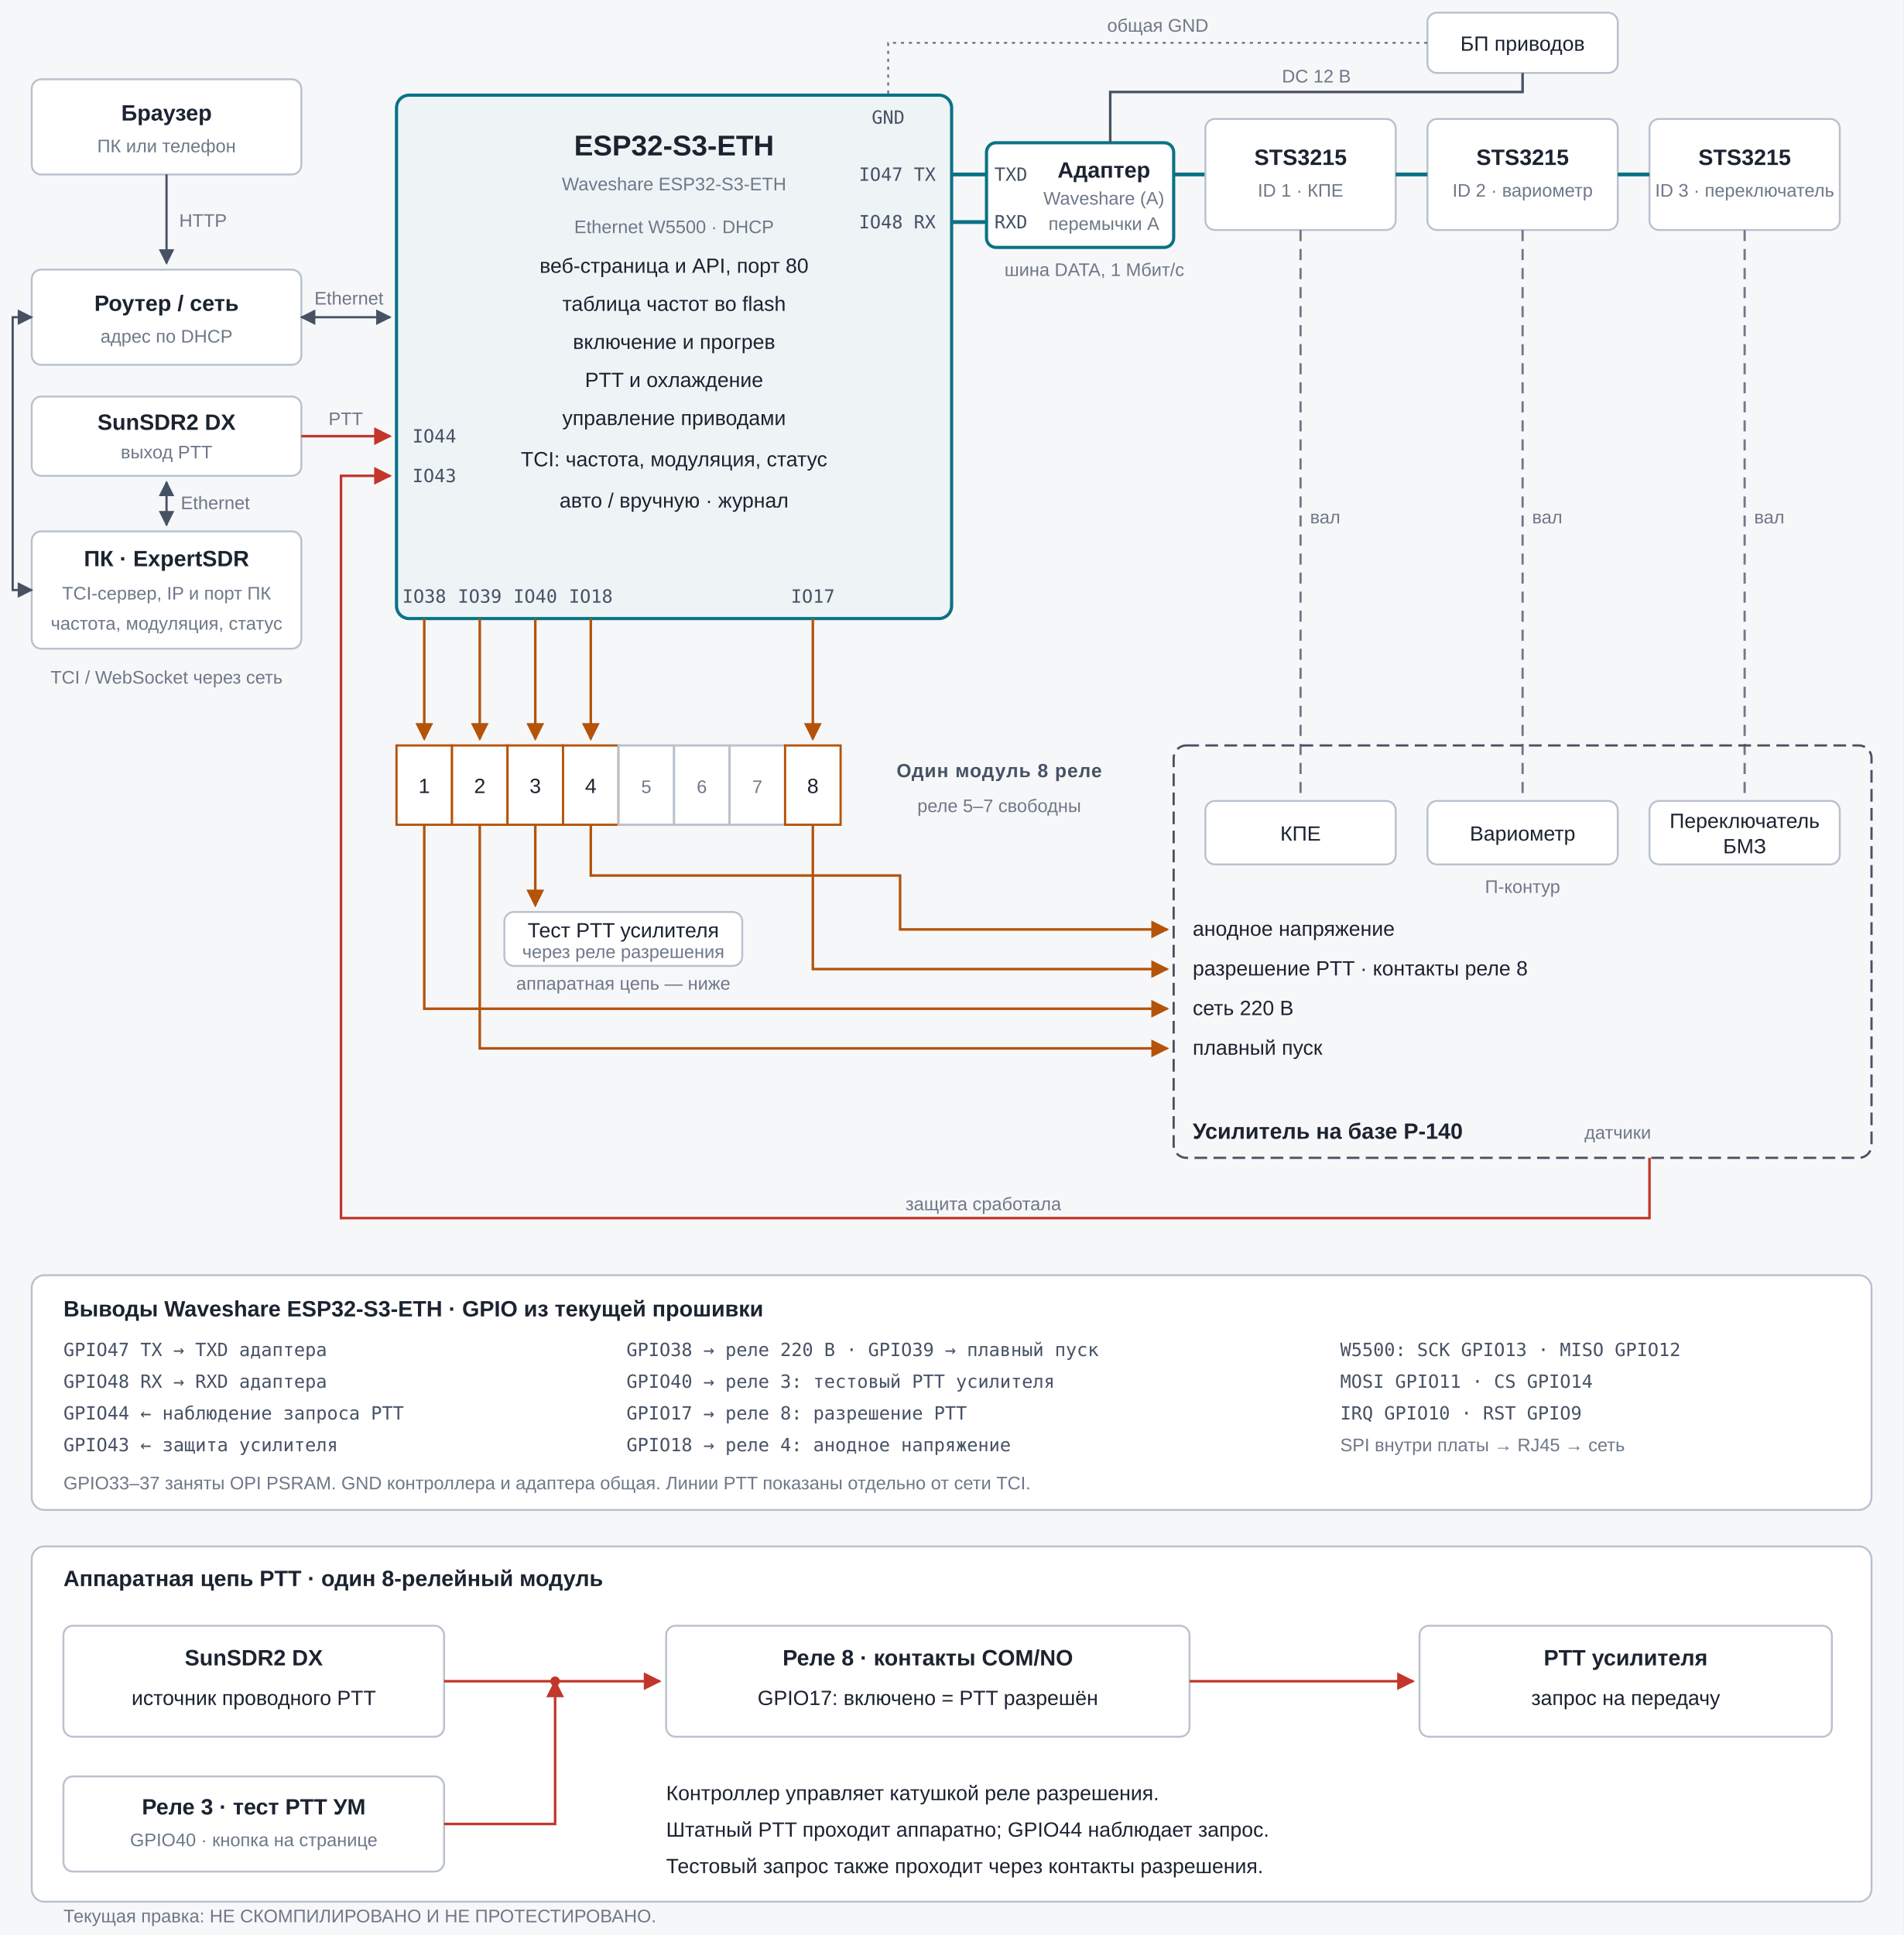
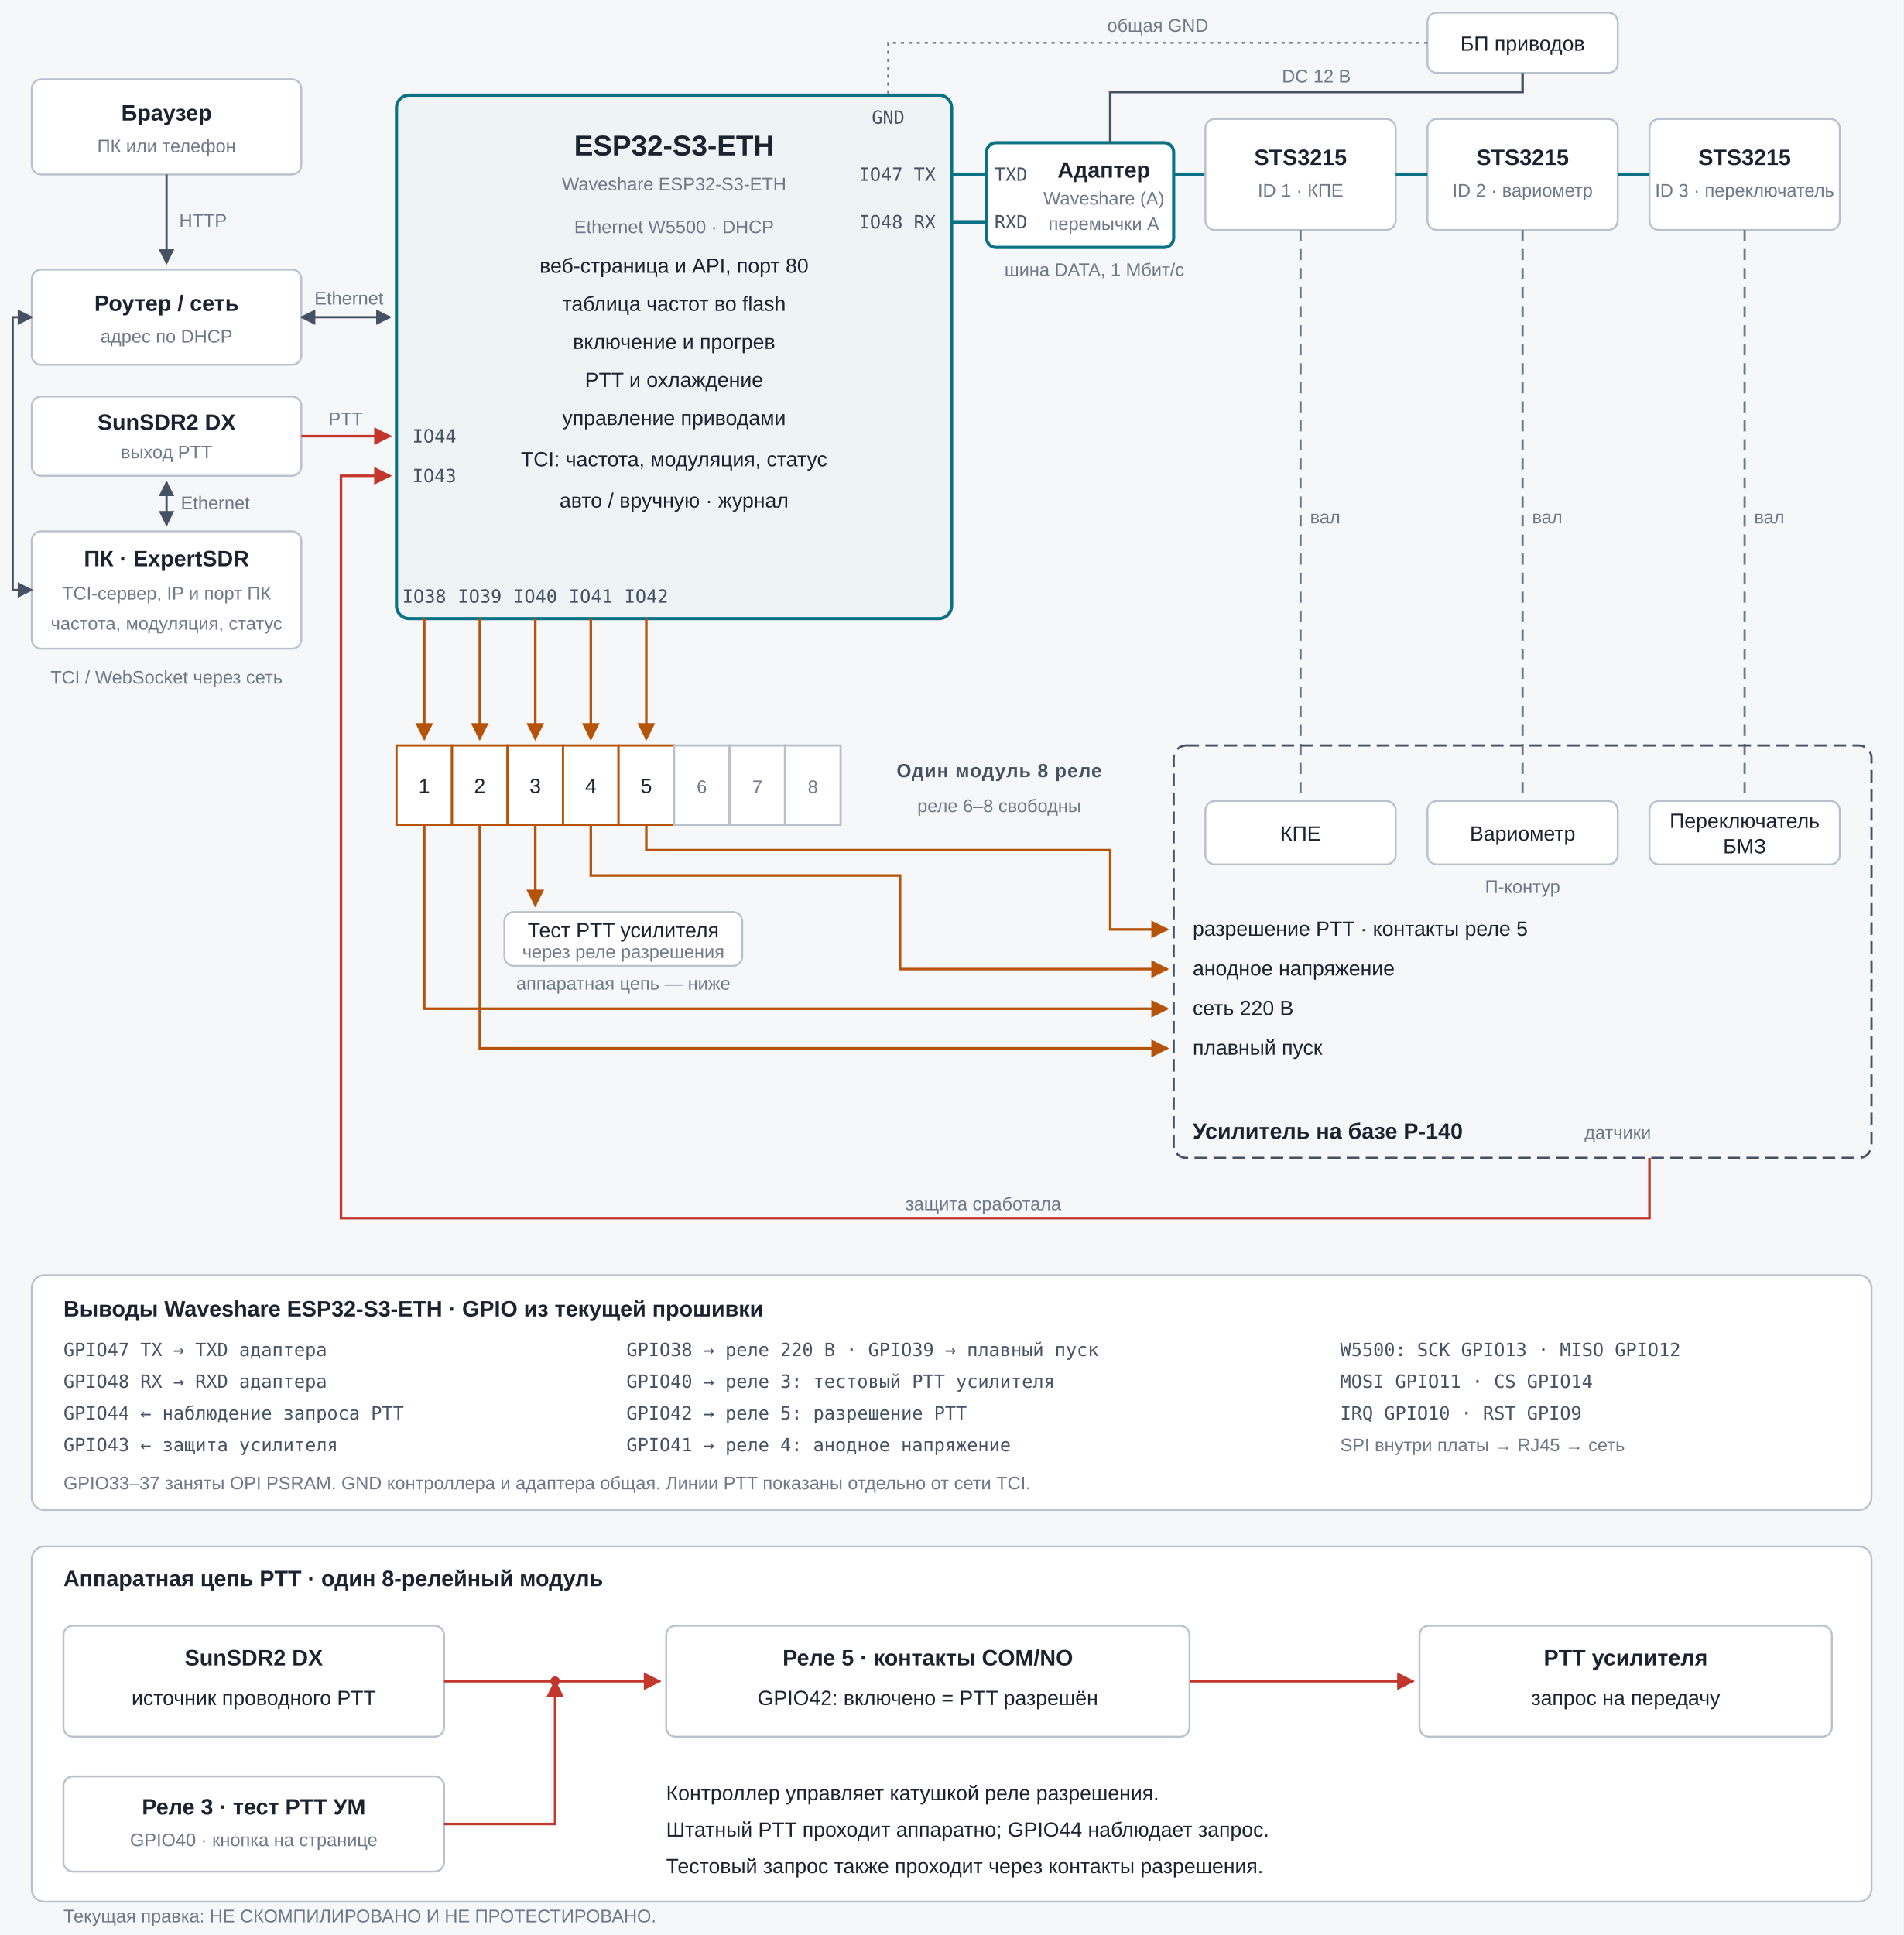
<svg xmlns="http://www.w3.org/2000/svg" viewBox="0 0 1200 1220" role="img" aria-label="Схема Waveshare ESP32-S3-ETH: Ethernet W5500, браузер по HTTP, SunSDR2 DX через ExpertSDR на компьютере и TCI по WebSocket; аппаратный PTT от трансивера через реле разрешения, GPIO44 наблюдает запрос, отдельное реле тестового PTT усилителя, один модуль на 8 реле; UART приводов GPIO47 TX и GPIO48 RX; реле GPIO38, 39, 40, 17, 18; входы GPIO44 и GPIO43; SPI W5500 GPIO13, 12, 11, 14, 10, 9." class="scheme">
  <style>
.scheme text { font-family: 'IBM Plex Sans', 'Segoe UI', Arial, sans-serif; }
.scheme .t { font-size: 13px; fill: #1c2330; }
.scheme .ts { font-size: 11.5px; fill: #6e7888; }
.scheme .tb { font-size: 14px; font-weight: 600; fill: #1c2330; }
.scheme .th { font-size: 18px; font-weight: 700; fill: #1c2330; }
.scheme .tl { font-size: 12px; font-weight: 600; letter-spacing: .04em; fill: #465264; }
.scheme .pin { font-family: 'IBM Plex Mono', Consolas, monospace; font-size: 11.5px; fill: #465264; }
.scheme .box { fill: #ffffff; stroke: #b9c1cd; stroke-width: 1.2; }
.scheme .esp { fill: #eef4f6; stroke: #0b7285; stroke-width: 2; }
.scheme .amp { fill: none; stroke: #465264; stroke-width: 1.4; stroke-dasharray: 8 4; }
.scheme .comp { fill: #ffffff; stroke: #0b7285; stroke-width: 2; }
.scheme .cell { fill: #ffffff; stroke: #b45309; stroke-width: 1.4; }
.scheme .cell.free { stroke: #b9c1cd; }
.scheme .bus { fill: none; stroke: #0b7285; stroke-width: 2.4; }
.scheme .pwr { fill: none; stroke: #465264; stroke-width: 1.6; }
.scheme .gnd { fill: none; stroke: #6e7888; stroke-width: 1.2; stroke-dasharray: 2 3; }
.scheme .mech { fill: none; stroke: #6e7888; stroke-width: 1.4; stroke-dasharray: 7 5; }
.scheme .ctl { fill: none; stroke: #b45309; stroke-width: 1.6; }
.scheme .sig { fill: none; stroke: #c2362b; stroke-width: 1.6; }
.scheme .net { fill: none; stroke: #465264; stroke-width: 1.4; }
.scheme .dot { fill: #0b7285; }
.scheme .ah-net { fill: #465264; }
.scheme .ah-ctl { fill: #b45309; }
.scheme .ah-sig { fill: #c2362b; }
.scheme .bg { fill: #f6f7f9; }
</style>
  <defs>
    <marker id="ar-net" viewBox="0 0 10 10" refX="9" refY="5" markerWidth="7" markerHeight="7" orient="auto-start-reverse">
      <path d="M0 0 L10 5 L0 10 z" class="ah-net" />
    </marker>
    <marker id="ar-ctl" viewBox="0 0 10 10" refX="9" refY="5" markerWidth="7" markerHeight="7" orient="auto-start-reverse">
      <path d="M0 0 L10 5 L0 10 z" class="ah-ctl" />
    </marker>
    <marker id="ar-sig" viewBox="0 0 10 10" refX="9" refY="5" markerWidth="7" markerHeight="7" orient="auto-start-reverse">
      <path d="M0 0 L10 5 L0 10 z" class="ah-sig" />
    </marker>
  </defs>
  <rect x="0" y="0" width="1200" height="1220" class="bg" />
  <rect x="20" y="50" width="170" height="60" rx="6" class="box" />
  <text x="105" y="76" class="tb" text-anchor="middle">Браузер</text>
  <text x="105" y="96" class="ts" text-anchor="middle">ПК или телефон</text>
  <rect x="20" y="170" width="170" height="60" rx="6" class="box" />
  <text x="105" y="196" class="tb" text-anchor="middle">Роутер / сеть</text>
  <text x="105" y="216" class="ts" text-anchor="middle">адрес по DHCP</text>
  <path d="M105 110 L105 166" class="net" marker-end="url(#ar-net)" />
  <text x="113" y="143" class="ts" text-anchor="start">HTTP</text>
  <path d="M190 200 L246 200" class="net" marker-start="url(#ar-net)" marker-end="url(#ar-net)" />
  <text x="220" y="192" class="ts" text-anchor="middle">Ethernet</text>
  <rect x="20" y="250" width="170" height="50" rx="6" class="box" />
  <text x="105" y="271" class="tb" text-anchor="middle">SunSDR2 DX</text>
  <text x="105" y="289" class="ts" text-anchor="middle">выход PTT</text>
  <path d="M190 275 L246 275" class="sig" marker-end="url(#ar-sig)" />
  <text x="218" y="268" class="ts" text-anchor="middle">PTT</text>
  <rect x="20" y="335" width="170" height="74" rx="6" class="box" />
  <text x="105" y="357" class="tb" text-anchor="middle">ПК · ExpertSDR</text>
  <text x="105" y="378" class="ts" text-anchor="middle">TCI-сервер, IP и порт ПК</text>
  <text x="105" y="397" class="ts" text-anchor="middle">частота, модуляция, статус</text>
  <path d="M105 304 L105 331" class="net" marker-start="url(#ar-net)" marker-end="url(#ar-net)" />
  <text x="114" y="321" class="ts">Ethernet</text>
  <path d="M20 372 L8 372 L8 200 L20 200" class="net" marker-start="url(#ar-net)" marker-end="url(#ar-net)" />
  <text x="105" y="431" class="ts" text-anchor="middle">TCI / WebSocket через сеть</text>
  <rect x="250" y="60" width="350" height="330" rx="8" class="esp" />
  <text x="425" y="98" class="th" text-anchor="middle">ESP32-S3-ETH</text>
  <text x="425" y="120" class="ts" text-anchor="middle">Waveshare ESP32-S3-ETH</text>
  <text x="425" y="147" class="ts" text-anchor="middle">Ethernet W5500 · DHCP</text>
  <text x="425" y="172" class="t" text-anchor="middle">веб-страница и API, порт 80</text>
  <text x="425" y="196" class="t" text-anchor="middle">таблица частот во flash</text>
  <text x="425" y="220" class="t" text-anchor="middle">включение и прогрев</text>
  <text x="425" y="244" class="t" text-anchor="middle">PTT и охлаждение</text>
  <text x="425" y="268" class="t" text-anchor="middle">управление приводами</text>
  <text x="425" y="294" class="t" text-anchor="middle">TCI: частота, модуляция, статус</text>
  <text x="425" y="320" class="t" text-anchor="middle">авто / вручную · журнал</text>
  <text x="590" y="114" class="pin" text-anchor="end">IO47 TX</text>
  <text x="590" y="144" class="pin" text-anchor="end">IO48 RX</text>
  <text x="560" y="78" class="pin" text-anchor="middle">GND</text>
  <text x="260" y="279" class="pin" text-anchor="start">IO44</text>
  <text x="260" y="304" class="pin" text-anchor="start">IO43</text>
  <text x="267.5" y="380" class="pin" text-anchor="middle">IO38</text>
  <text x="302.5" y="380" class="pin" text-anchor="middle">IO39</text>
  <text x="337.5" y="380" class="pin" text-anchor="middle">IO40</text>
-   <text x="512.5" y="380" class="pin" text-anchor="middle">IO17</text>
-   <text x="372.5" y="380" class="pin" text-anchor="middle">IO18</text>
+   <text x="407.5" y="380" class="pin" text-anchor="middle">IO42</text>
+   <text x="372.5" y="380" class="pin" text-anchor="middle">IO41</text>
  <path d="M600 110 L622 110" class="bus" />
  <path d="M600 140 L622 140" class="bus" />
  <rect x="622" y="90" width="118" height="66" rx="6" class="comp" />
  <text x="627" y="114" class="pin" text-anchor="start">TXD</text>
  <text x="627" y="144" class="pin" text-anchor="start">RXD</text>
  <text x="696" y="112" class="tb" text-anchor="middle">Адаптер</text>
  <text x="696" y="129" class="ts" text-anchor="middle">Waveshare (A)</text>
  <text x="696" y="145" class="ts" text-anchor="middle">перемычки A</text>
  <path d="M740 110 L760 110" class="bus" />
  <text x="690" y="174" class="ts" text-anchor="middle">шина DATA, 1 Мбит/с</text>
  <rect x="760" y="75" width="120" height="70" rx="6" class="box" />
  <text x="820" y="104" class="tb" text-anchor="middle">STS3215</text>
  <text x="820" y="124" class="ts" text-anchor="middle">ID 1 · КПЕ</text>
  <rect x="900" y="75" width="120" height="70" rx="6" class="box" />
  <text x="960" y="104" class="tb" text-anchor="middle">STS3215</text>
  <text x="960" y="124" class="ts" text-anchor="middle">ID 2 · вариометр</text>
  <rect x="1040" y="75" width="120" height="70" rx="6" class="box" />
  <text x="1100" y="104" class="tb" text-anchor="middle">STS3215</text>
  <text x="1100" y="124" class="ts" text-anchor="middle">ID 3 · переключатель</text>
  <path d="M880 110 L900 110" class="bus" />
  <path d="M1020 110 L1040 110" class="bus" />
  <rect x="900" y="8" width="120" height="38" rx="6" class="box" />
  <text x="960" y="32" class="t" text-anchor="middle">БП приводов</text>
  <path d="M960 46 L960 58 L700 58 L700 90" class="pwr" />
  <text x="830" y="52" class="ts" text-anchor="middle">DC 12 В</text>
  <path d="M900 27 L560 27 L560 60" class="gnd" />
  <text x="730" y="20" class="ts" text-anchor="middle">общая GND</text>
  <path d="M820 145 L820 505" class="mech" />
  <text x="826" y="330" class="ts" text-anchor="start">вал</text>
  <path d="M960 145 L960 505" class="mech" />
  <text x="966" y="330" class="ts" text-anchor="start">вал</text>
  <path d="M1100 145 L1100 505" class="mech" />
  <text x="1106" y="330" class="ts" text-anchor="start">вал</text>
  <text x="630" y="490" class="tl" text-anchor="middle">Один модуль 8 реле</text>
  <rect x="250" y="470" width="35" height="50" rx="0" class="cell" />
  <text x="267.5" y="500" class="t" text-anchor="middle">1</text>
  <rect x="285" y="470" width="35" height="50" rx="0" class="cell" />
  <text x="302.5" y="500" class="t" text-anchor="middle">2</text>
  <rect x="320" y="470" width="35" height="50" rx="0" class="cell" />
  <text x="337.5" y="500" class="t" text-anchor="middle">3</text>
  <rect x="355" y="470" width="35" height="50" rx="0" class="cell" />
  <text x="372.5" y="500" class="t" text-anchor="middle">4</text>
-   <rect x="390" y="470" width="35" height="50" rx="0" class="cell free" />
-   <text x="407.5" y="500" class="ts" text-anchor="middle">5</text>
+   <rect x="390" y="470" width="35" height="50" rx="0" class="cell" />
+   <text x="407.5" y="500" class="t" text-anchor="middle">5</text>
  <rect x="425" y="470" width="35" height="50" rx="0" class="cell free" />
  <text x="442.5" y="500" class="ts" text-anchor="middle">6</text>
  <rect x="460" y="470" width="35" height="50" rx="0" class="cell free" />
  <text x="477.5" y="500" class="ts" text-anchor="middle">7</text>
-   <rect x="495" y="470" width="35" height="50" rx="0" class="cell" />
-   <text x="512.5" y="500" class="t" text-anchor="middle">8</text>
-   <text x="630" y="512" class="ts" text-anchor="middle">реле 5–7 свободны</text>
+   <rect x="495" y="470" width="35" height="50" rx="0" class="cell free" />
+   <text x="512.5" y="500" class="ts" text-anchor="middle">8</text>
+   <text x="630" y="512" class="ts" text-anchor="middle">реле 6–8 свободны</text>
  <path d="M267.5 390 L267.5 466" class="ctl" marker-end="url(#ar-ctl)" />
  <path d="M302.5 390 L302.5 466" class="ctl" marker-end="url(#ar-ctl)" />
  <path d="M337.5 390 L337.5 466" class="ctl" marker-end="url(#ar-ctl)" />
-   <path d="M512.5 390 L512.5 466" class="ctl" marker-end="url(#ar-ctl)" />
+   <path d="M407.5 390 L407.5 466" class="ctl" marker-end="url(#ar-ctl)" />
  <path d="M372.5 390 L372.5 466" class="ctl" marker-end="url(#ar-ctl)" />
  <path d="M337.5 520 L337.5 571" class="ctl" marker-end="url(#ar-ctl)" />
  <rect x="318" y="575" width="150" height="34" rx="6" class="box" />
  <text x="393" y="591" class="t" text-anchor="middle">Тест PTT усилителя</text>
  <text x="393" y="604" class="ts" text-anchor="middle">через реле разрешения</text>
  <text x="393" y="624" class="ts" text-anchor="middle">аппаратная цепь — ниже</text>
  <rect x="740" y="470" width="440" height="260" rx="8" class="amp" />
  <text x="752" y="718" class="tb" text-anchor="start">Усилитель на базе Р-140</text>
  <rect x="760" y="505" width="120" height="40" rx="6" class="box" />
  <text x="820" y="530" class="t" text-anchor="middle">КПЕ</text>
  <rect x="900" y="505" width="120" height="40" rx="6" class="box" />
  <text x="960" y="530" class="t" text-anchor="middle">Вариометр</text>
  <rect x="1040" y="505" width="120" height="40" rx="6" class="box" />
  <text x="1100" y="522" class="t" text-anchor="middle">Переключатель</text>
  <text x="1100" y="538" class="t" text-anchor="middle">БМЗ</text>
  <text x="960" y="563" class="ts" text-anchor="middle">П-контур</text>
-   <path d="M372.5 520 L372.5 552 L567.5 552 L567.5 586 L736 586" class="ctl" marker-end="url(#ar-ctl)" />
-   <text x="752" y="590" class="t" text-anchor="start">анодное напряжение</text>
-   <path d="M512.5 520 L512.5 611 L736 611" class="ctl" marker-end="url(#ar-ctl)" />
-   <text x="752" y="615" class="t" text-anchor="start">разрешение PTT · контакты реле 8</text>
+   <path d="M372.5 520 L372.5 552 L567.5 552 L567.5 611 L736 611" class="ctl" marker-end="url(#ar-ctl)" />
+   <text x="752" y="615" class="t" text-anchor="start">анодное напряжение</text>
+   <path d="M407.5 520 L407.5 536 L700 536 L700 586 L736 586" class="ctl" marker-end="url(#ar-ctl)" />
+   <text x="752" y="590" class="t" text-anchor="start">разрешение PTT · контакты реле 5</text>
  <path d="M267.5 520 L267.5 636 L736 636" class="ctl" marker-end="url(#ar-ctl)" />
  <text x="752" y="640" class="t" text-anchor="start">сеть 220 В</text>
  <path d="M302.5 520 L302.5 661 L736 661" class="ctl" marker-end="url(#ar-ctl)" />
  <text x="752" y="665" class="t" text-anchor="start">плавный пуск</text>
  <path d="M1040 730 L1040 768 L215 768 L215 300 L246 300" class="sig" marker-end="url(#ar-sig)" />
  <text x="620" y="763" class="ts" text-anchor="middle">защита сработала</text>
  <text x="1020" y="718" class="ts" text-anchor="middle">датчики</text>
  <rect x="20" y="804" width="1160" height="148" rx="8" class="box" />
  <text x="40" y="830" class="tb">Выводы Waveshare ESP32-S3-ETH · GPIO из текущей прошивки</text>
  <text x="40" y="855" class="pin">GPIO47 TX → TXD адаптера</text>
  <text x="40" y="875" class="pin">GPIO48 RX → RXD адаптера</text>
  <text x="40" y="895" class="pin">GPIO44 ← наблюдение запроса PTT</text>
  <text x="40" y="915" class="pin">GPIO43 ← защита усилителя</text>
  <text x="395" y="855" class="pin">GPIO38 → реле 220 В · GPIO39 → плавный пуск</text>
  <text x="395" y="875" class="pin">GPIO40 → реле 3: тестовый PTT усилителя</text>
-   <text x="395" y="895" class="pin">GPIO17 → реле 8: разрешение PTT</text>
-   <text x="395" y="915" class="pin">GPIO18 → реле 4: анодное напряжение</text>
+   <text x="395" y="895" class="pin">GPIO42 → реле 5: разрешение PTT</text>
+   <text x="395" y="915" class="pin">GPIO41 → реле 4: анодное напряжение</text>
  <text x="845" y="855" class="pin">W5500: SCK GPIO13 · MISO GPIO12</text>
  <text x="845" y="875" class="pin">MOSI GPIO11 · CS GPIO14</text>
  <text x="845" y="895" class="pin">IRQ GPIO10 · RST GPIO9</text>
  <text x="845" y="915" class="ts">SPI внутри платы → RJ45 → сеть</text>
  <text x="40" y="939" class="ts">GPIO33–37 заняты OPI PSRAM. GND контроллера и адаптера общая. Линии PTT показаны отдельно от сети TCI.</text>
  <rect x="20" y="975" width="1160" height="224" rx="8" class="box" />
  <text x="40" y="1000" class="tb">Аппаратная цепь PTT · один 8-релейный модуль</text>
  <rect x="40" y="1025" width="240" height="70" rx="6" class="box" />
  <text x="160" y="1050" class="tb" text-anchor="middle">SunSDR2 DX</text>
  <text x="160" y="1075" class="t" text-anchor="middle">источник проводного PTT</text>
  <path d="M280 1060 L416 1060" class="sig" marker-end="url(#ar-sig)" />
  <circle cx="350" cy="1060" r="3" class="ah-sig" />
  <rect x="420" y="1025" width="330" height="70" rx="6" class="box" />
-   <text x="585" y="1050" class="tb" text-anchor="middle">Реле 8 · контакты COM/NO</text>
-   <text x="585" y="1075" class="t" text-anchor="middle">GPIO17: включено = PTT разрешён</text>
+   <text x="585" y="1050" class="tb" text-anchor="middle">Реле 5 · контакты COM/NO</text>
+   <text x="585" y="1075" class="t" text-anchor="middle">GPIO42: включено = PTT разрешён</text>
  <path d="M750 1060 L891 1060" class="sig" marker-end="url(#ar-sig)" />
  <rect x="895" y="1025" width="260" height="70" rx="6" class="box" />
  <text x="1025" y="1050" class="tb" text-anchor="middle">PTT усилителя</text>
  <text x="1025" y="1075" class="t" text-anchor="middle">запрос на передачу</text>
  <rect x="40" y="1120" width="240" height="60" rx="6" class="box" />
  <text x="160" y="1144" class="tb" text-anchor="middle">Реле 3 · тест PTT УМ</text>
  <text x="160" y="1164" class="ts" text-anchor="middle">GPIO40 · кнопка на странице</text>
  <path d="M280 1150 L350 1150 L350 1060" class="sig" marker-end="url(#ar-sig)" />
  <text x="420" y="1135" class="t">Контроллер управляет катушкой реле разрешения.</text>
  <text x="420" y="1158" class="t">Штатный PTT проходит аппаратно; GPIO44 наблюдает запрос.</text>
  <text x="420" y="1181" class="t">Тестовый запрос также проходит через контакты разрешения.</text>
  <text x="40" y="1212" class="ts">Текущая правка: НЕ СКОМПИЛИРОВАНО И НЕ ПРОТЕСТИРОВАНО.</text>
</svg>
